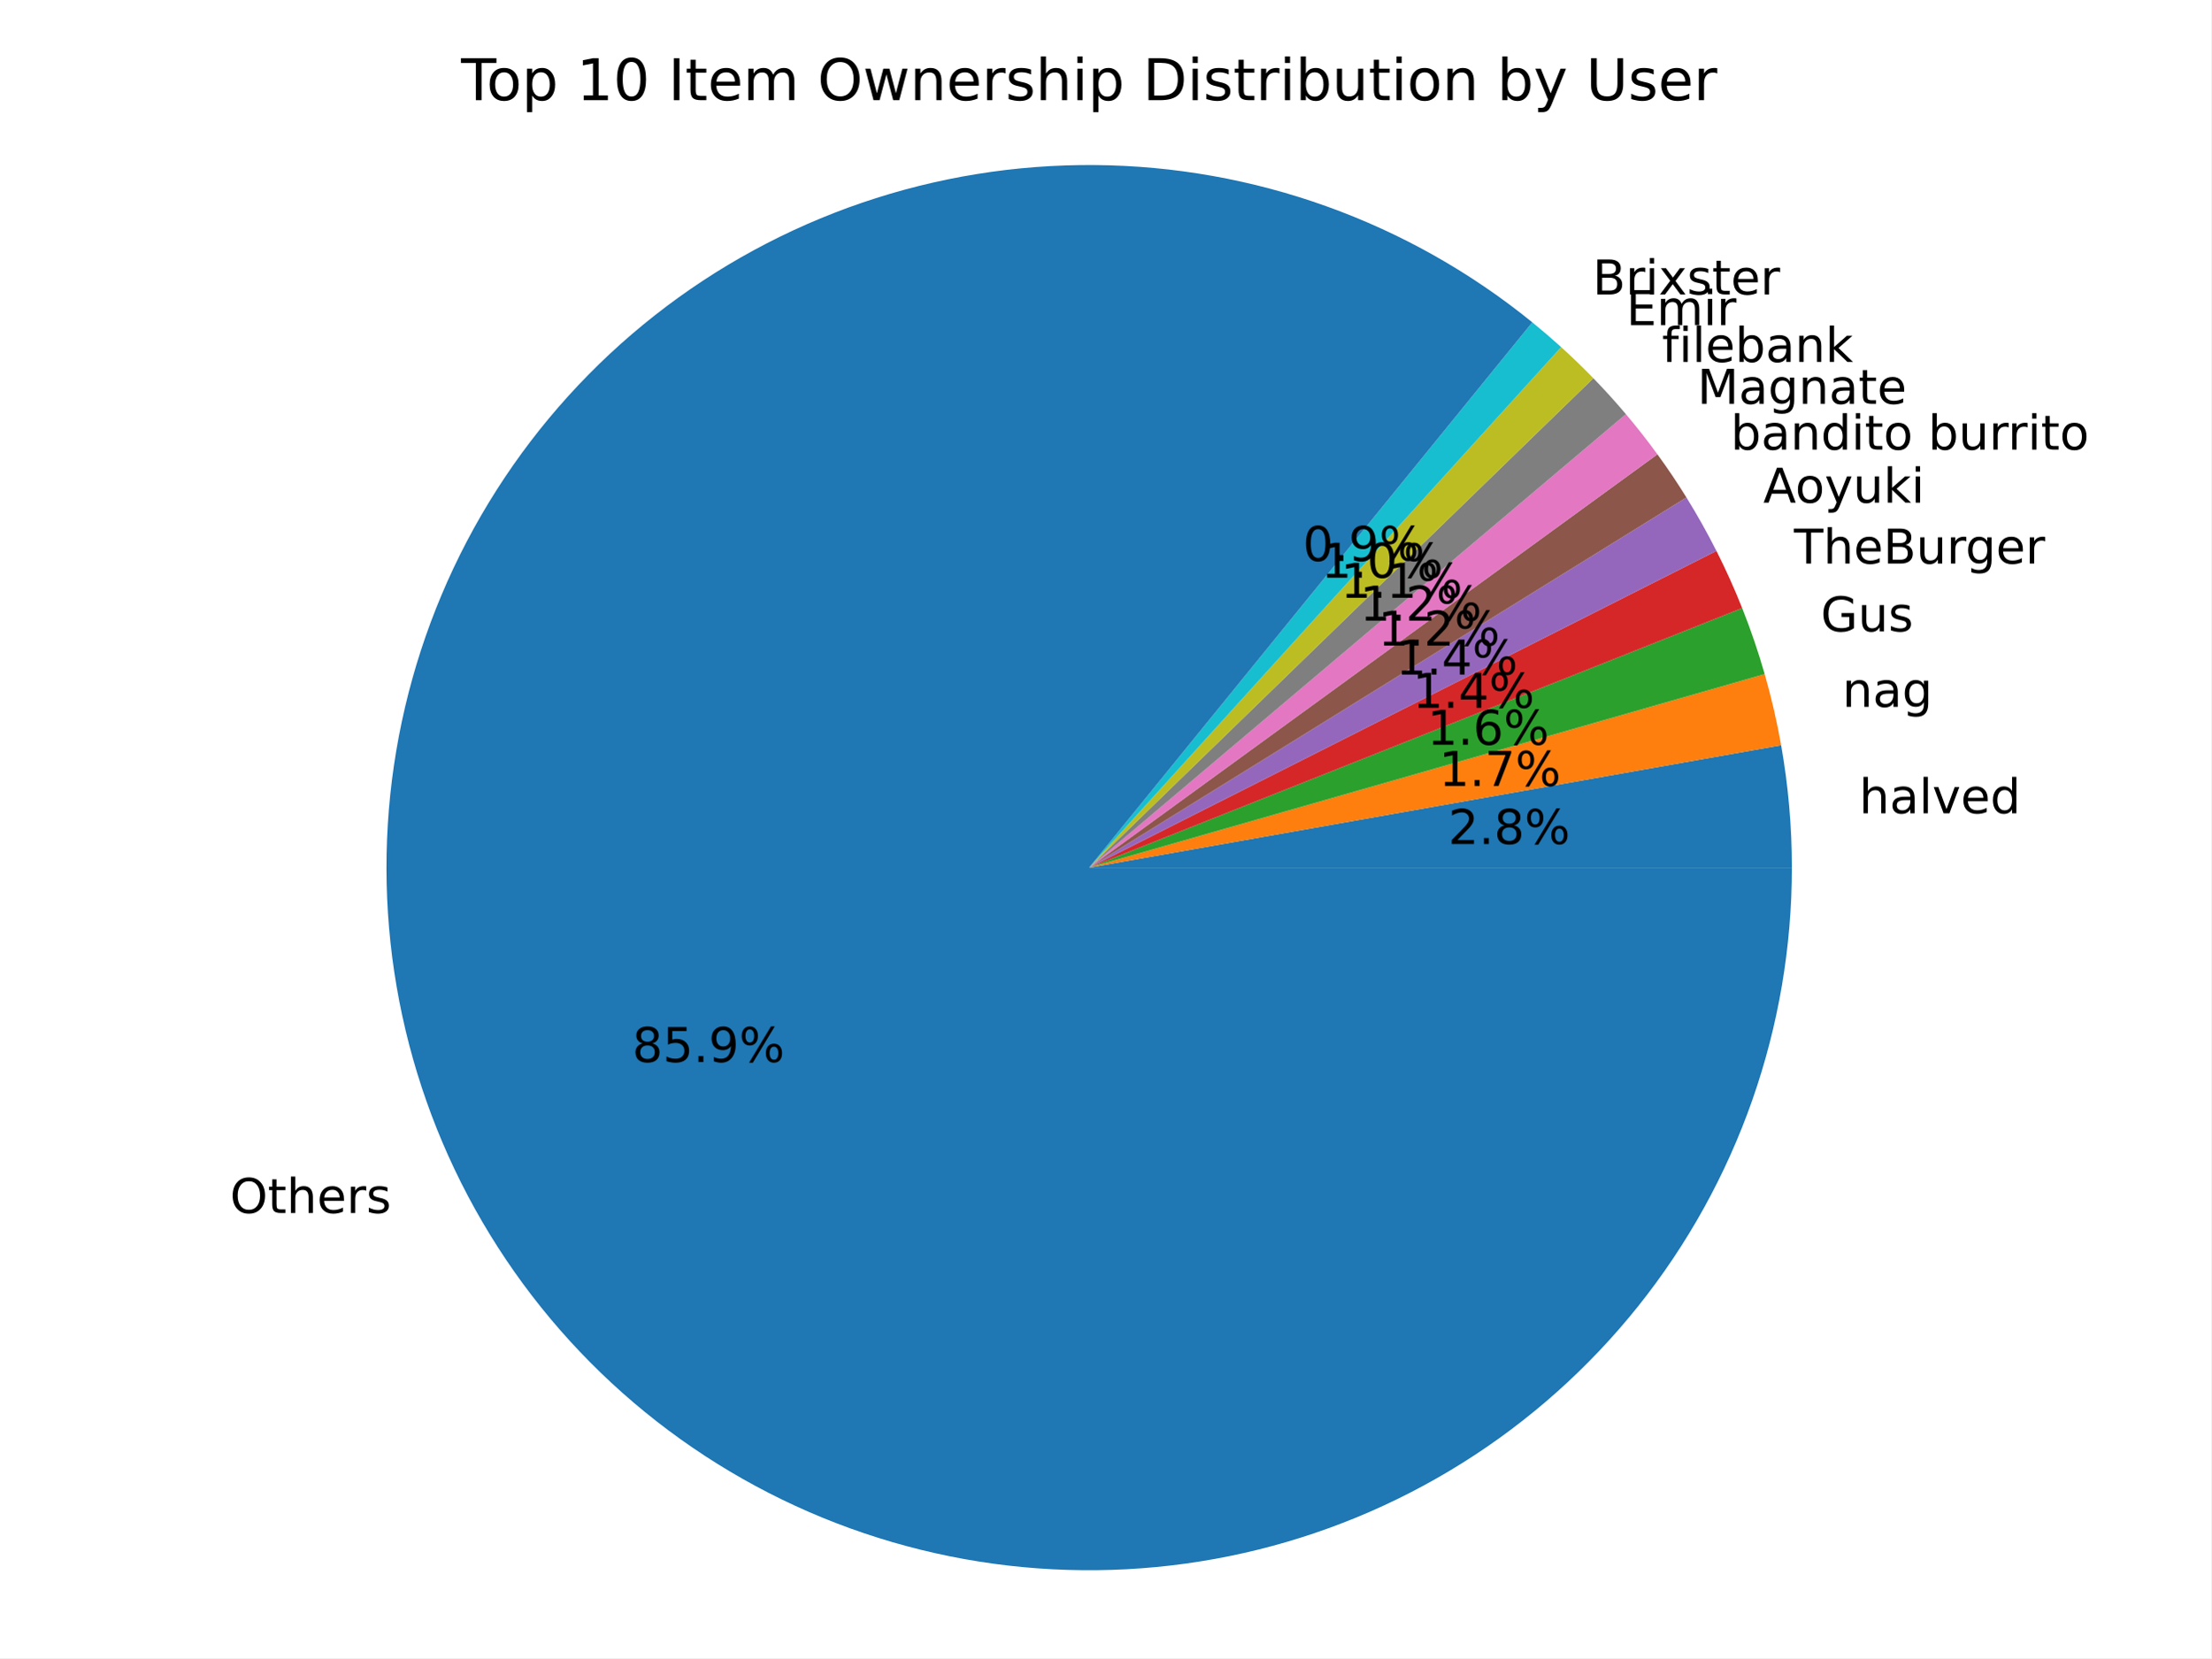
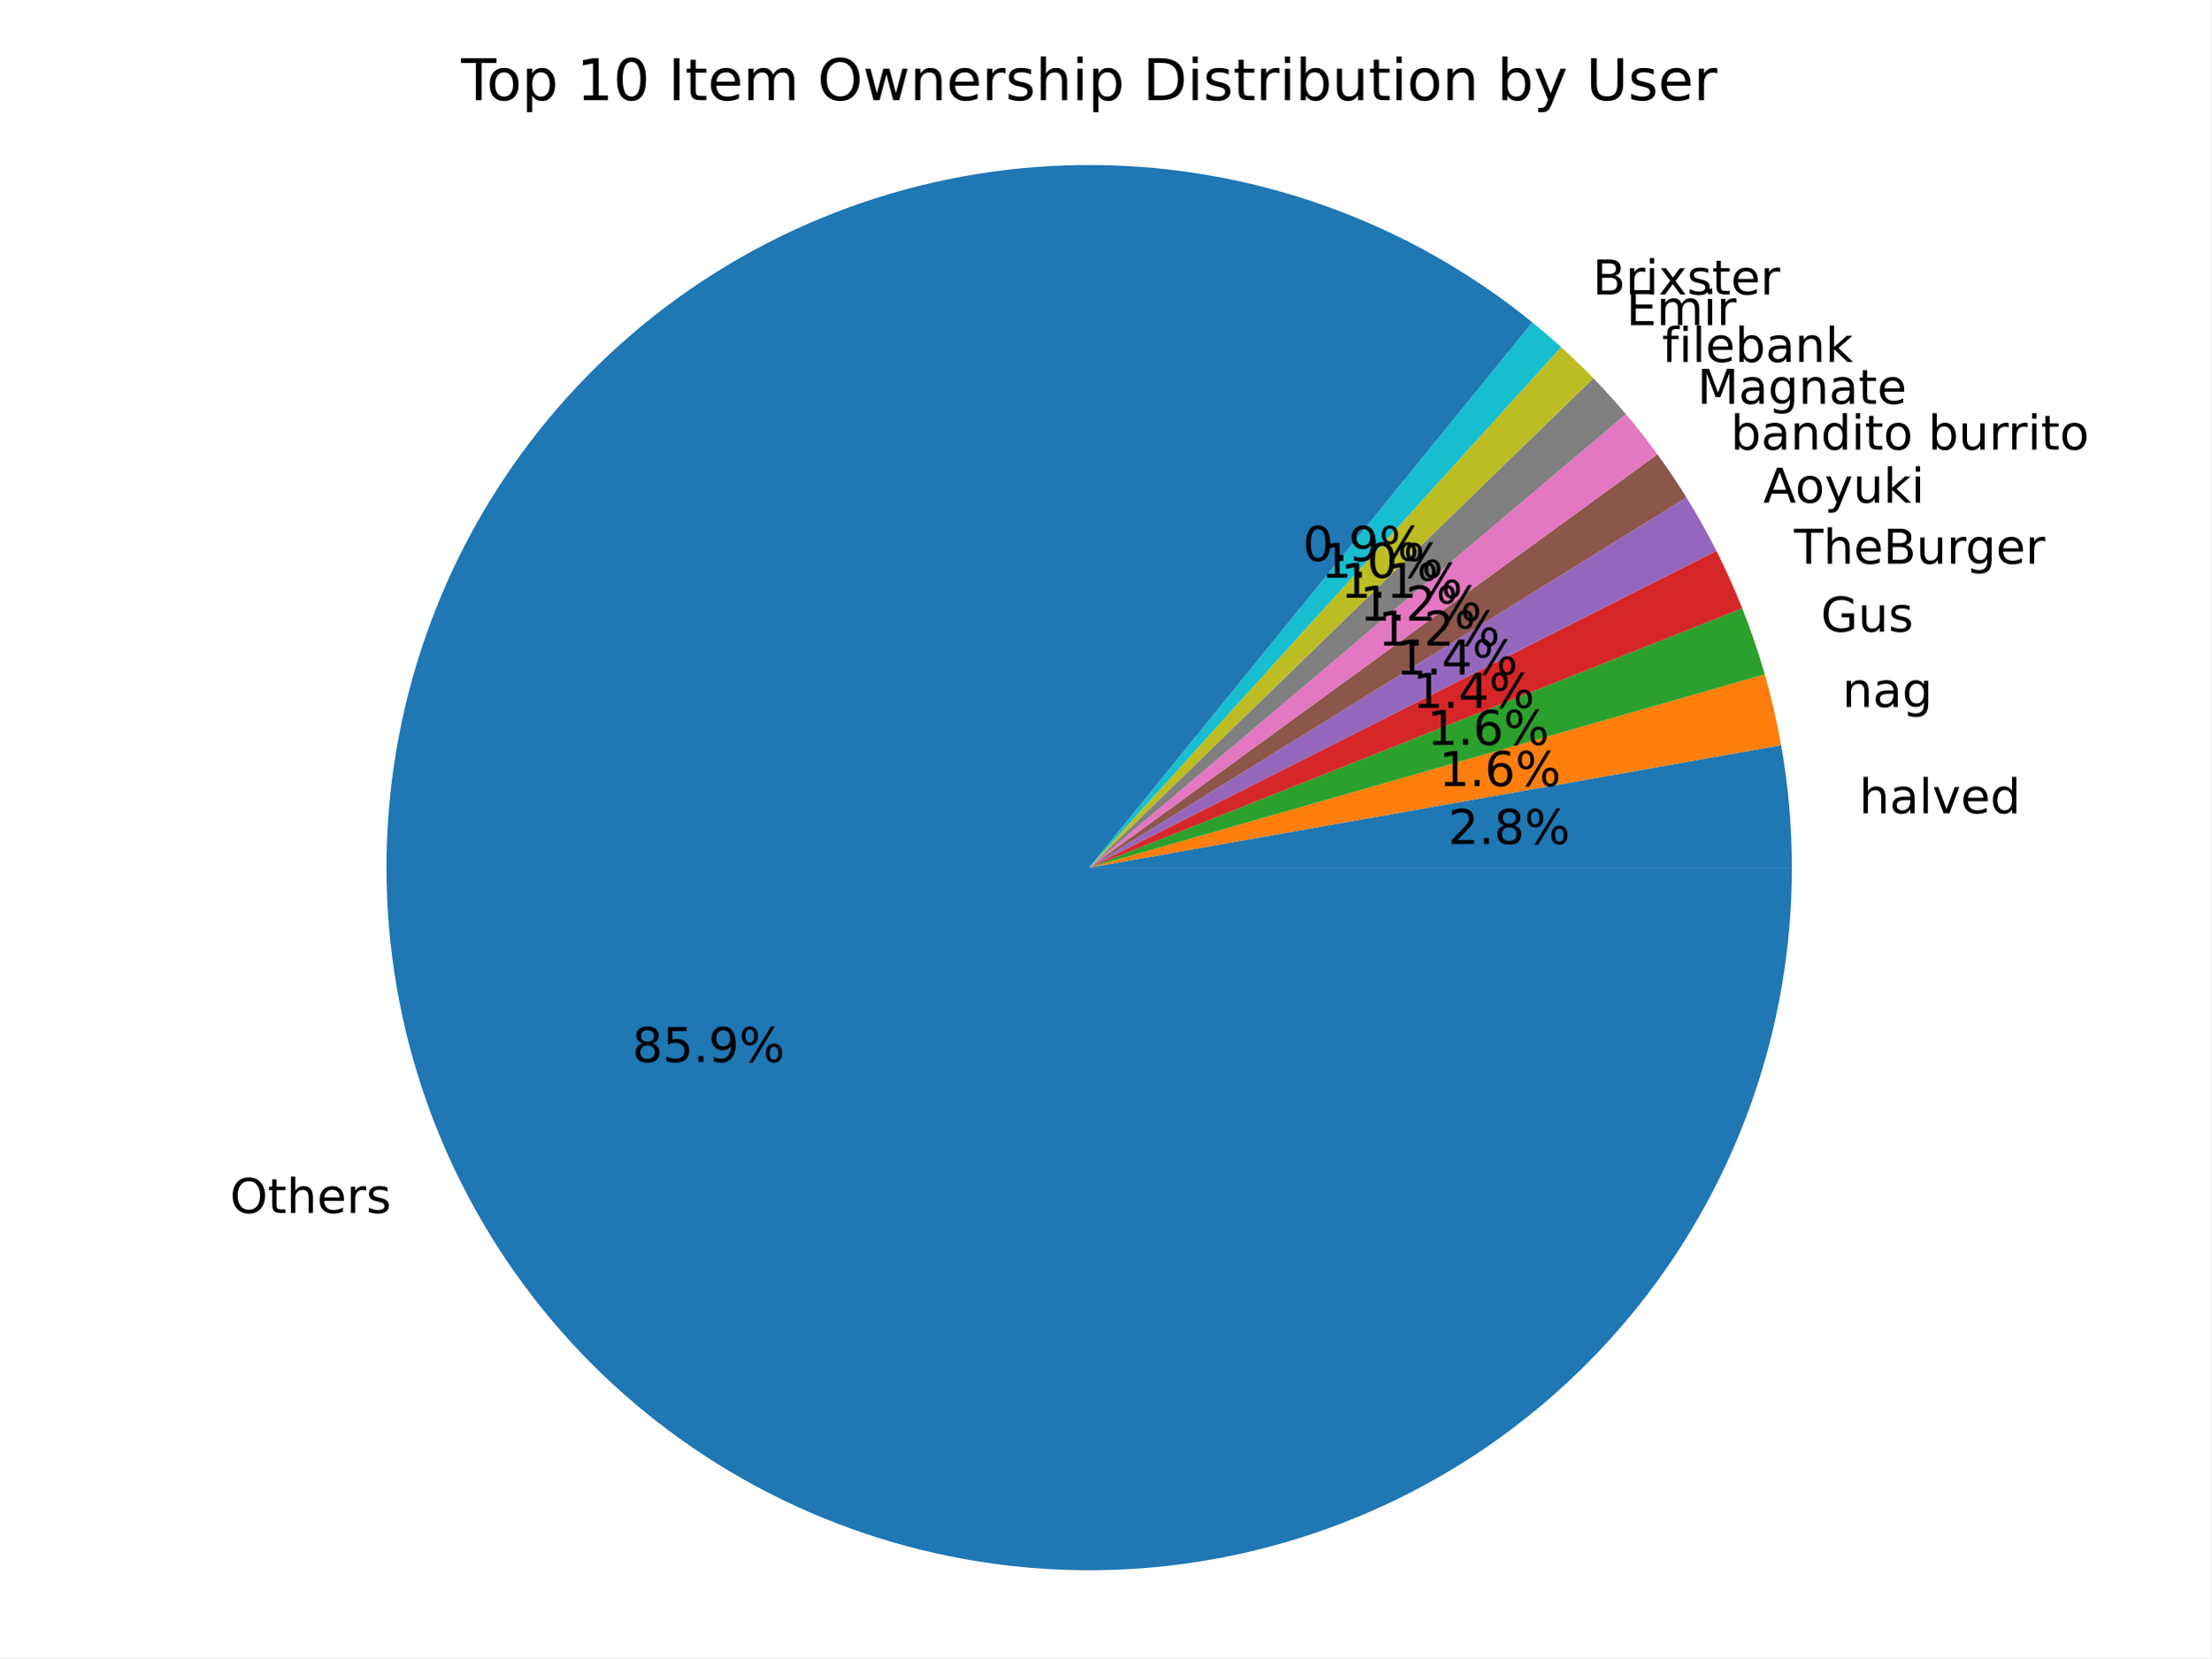
<svg xmlns="http://www.w3.org/2000/svg" xmlns:xlink="http://www.w3.org/1999/xlink" width="460.8pt" height="345.6pt" viewBox="0 0 460.8 345.6" version="1.1">
  <defs>
    <style type="text/css">*{stroke-linejoin: round; stroke-linecap: butt}</style>
  </defs>
  <g id="figure_1">
    <g id="patch_1">
      <path d="M 0 345.6  L 460.8 345.6  L 460.8 0  L 0 0  z " style="fill: #ffffff" />
    </g>
    <g id="axes_1">
      <g id="patch_2">
        <path d="M 373.435 180.84  C 373.435 176.565 373.248 172.292 372.874 168.033  C 372.5 163.774 371.94 159.534 371.195 155.324  L 226.986 180.84  z " style="fill: #1f77b4" />
      </g>
      <g id="patch_3">
-         <path d="M 371.195 155.324  C 370.753 152.826 370.246 150.339 369.675 147.867  C 369.103 145.396 368.468 142.939 367.769 140.5  L 226.986 180.84  z " style="fill: #ff7f0e" />
+         <path d="M 371.195 155.324  C 370.754 152.834 370.249 150.356 369.681 147.893  C 369.112 145.429 368.479 142.981 367.784 140.55  L 226.986 180.84  z " style="fill: #ff7f0e" />
      </g>
      <g id="patch_4">
-         <path d="M 367.769 140.5  C 367.102 138.17 366.376 135.856 365.593 133.562  C 364.811 131.268 363.972 128.993 363.076 126.741  L 226.986 180.84  z " style="fill: #2ca02c" />
+         <path d="M 367.784 140.55  C 367.117 138.22 366.392 135.906 365.61 133.611  C 364.829 131.317 363.99 129.042 363.095 126.789  L 226.986 180.84  z " style="fill: #2ca02c" />
      </g>
      <g id="patch_5">
-         <path d="M 363.076 126.741  C 362.27 124.714 361.42 122.706 360.524 120.717  C 359.629 118.729 358.69 116.761 357.706 114.814  L 226.986 180.84  z " style="fill: #d62728" />
+         <path d="M 363.095 126.789  C 362.287 124.754 361.434 122.738 360.535 120.741  C 359.637 118.744 358.693 116.768 357.706 114.814  L 226.986 180.84  z " style="fill: #d62728" />
      </g>
      <g id="patch_6">
        <path d="M 357.706 114.814  C 356.747 112.914 355.746 111.035 354.704 109.179  C 353.662 107.322 352.58 105.489 351.459 103.68  L 226.986 180.84  z " style="fill: #9467bd" />
      </g>
      <g id="patch_7">
        <path d="M 351.459 103.68  C 350.507 102.144 349.526 100.625 348.518 99.126  C 347.51 97.626 346.474 96.145 345.41 94.684  L 226.986 180.84  z " style="fill: #8c564b" />
      </g>
      <g id="patch_8">
        <path d="M 345.41 94.684  C 344.368 93.251 343.299 91.836 342.205 90.442  C 341.111 89.047 339.992 87.673 338.848 86.319  L 226.986 180.84  z " style="fill: #e377c2" />
      </g>
      <g id="patch_9">
        <path d="M 338.848 86.319  C 337.76 85.032 336.65 83.763 335.518 82.514  C 334.387 81.265 333.233 80.035 332.059 78.826  L 226.986 180.84  z " style="fill: #7f7f7f" />
      </g>
      <g id="patch_10">
        <path d="M 332.059 78.826  C 330.976 77.71 329.875 76.612 328.757 75.531  C 327.638 74.45 326.503 73.387 325.351 72.343  L 226.986 180.84  z " style="fill: #bcbd22" />
      </g>
      <g id="patch_11">
        <path d="M 325.351 72.343  C 324.372 71.456 323.382 70.582 322.38 69.722  C 321.378 68.862 320.364 68.015 319.34 67.182  L 226.986 180.84  z " style="fill: #17becf" />
      </g>
      <g id="patch_12">
        <path d="M 319.34 67.182  C 306.535 56.778 292.065 48.612 276.539 43.03  C 261.014 37.447 244.657 34.528 228.159 34.396  C 211.661 34.264 195.259 36.921 179.646 42.254  C 164.034 47.587 149.434 55.52 136.465 65.718  C 123.496 75.915 112.343 88.232 103.477 102.146  C 94.612 116.06 88.161 131.372 84.398 147.436  C 80.635 163.499 79.613 180.084 81.376 196.488  C 83.139 212.891 87.661 228.88 94.751 243.777  C 101.841 258.674 111.398 272.267 123.017 283.979  C 134.637 295.692 148.152 305.358 162.992 312.567  C 177.832 319.776 193.784 324.426 210.173 326.32  C 226.562 328.214 243.154 327.325 259.247 323.691  C 275.34 320.057 290.704 313.729 304.689 304.975  C 318.673 296.222 331.078 285.167 341.38 272.28  C 351.681 259.393 359.731 244.857 365.189 229.288  C 370.647 213.719 373.435 197.338 373.435 180.84  L 226.986 180.84  z " style="fill: #1f77b4" />
      </g>
      <g id="matplotlib.axis_1" />
      <g id="matplotlib.axis_2" />
      <g id="text_1">
        <g transform="translate(387.4625 169.5116) scale(0.1 -0.1)">
          <defs>
            <path id="DejaVuSans-68" d="M 3513 2113  L 3513 0  L 2938 0  L 2938 2094  Q 2938 2591 2744 2837  Q 2550 3084 2163 3084  Q 1697 3084 1428 2787  Q 1159 2491 1159 1978  L 1159 0  L 581 0  L 581 4863  L 1159 4863  L 1159 2956  Q 1366 3272 1645 3428  Q 1925 3584 2291 3584  Q 2894 3584 3203 3211  Q 3513 2838 3513 2113  z " transform="scale(0.015625)" />
            <path id="DejaVuSans-61" d="M 2194 1759  Q 1497 1759 1228 1600  Q 959 1441 959 1056  Q 959 750 1161 570  Q 1363 391 1709 391  Q 2188 391 2477 730  Q 2766 1069 2766 1631  L 2766 1759  L 2194 1759  z M 3341 1997  L 3341 0  L 2766 0  L 2766 531  Q 2569 213 2275 61  Q 1981 -91 1556 -91  Q 1019 -91 701 211  Q 384 513 384 1019  Q 384 1609 779 1909  Q 1175 2209 1959 2209  L 2766 2209  L 2766 2266  Q 2766 2663 2505 2880  Q 2244 3097 1772 3097  Q 1472 3097 1187 3025  Q 903 2953 641 2809  L 641 3341  Q 956 3463 1253 3523  Q 1550 3584 1831 3584  Q 2591 3584 2966 3190  Q 3341 2797 3341 1997  z " transform="scale(0.015625)" />
            <path id="DejaVuSans-6c" d="M 603 4863  L 1178 4863  L 1178 0  L 603 0  L 603 4863  z " transform="scale(0.015625)" />
            <path id="DejaVuSans-76" d="M 191 3500  L 800 3500  L 1894 563  L 2988 3500  L 3597 3500  L 2284 0  L 1503 0  L 191 3500  z " transform="scale(0.015625)" />
            <path id="DejaVuSans-65" d="M 3597 1894  L 3597 1613  L 953 1613  Q 991 1019 1311 708  Q 1631 397 2203 397  Q 2534 397 2845 478  Q 3156 559 3463 722  L 3463 178  Q 3153 47 2828 -22  Q 2503 -91 2169 -91  Q 1331 -91 842 396  Q 353 884 353 1716  Q 353 2575 817 3079  Q 1281 3584 2069 3584  Q 2775 3584 3186 3129  Q 3597 2675 3597 1894  z M 3022 2063  Q 3016 2534 2758 2815  Q 2500 3097 2075 3097  Q 1594 3097 1305 2825  Q 1016 2553 972 2059  L 3022 2063  z " transform="scale(0.015625)" />
            <path id="DejaVuSans-64" d="M 2906 2969  L 2906 4863  L 3481 4863  L 3481 0  L 2906 0  L 2906 525  Q 2725 213 2448 61  Q 2172 -91 1784 -91  Q 1150 -91 751 415  Q 353 922 353 1747  Q 353 2572 751 3078  Q 1150 3584 1784 3584  Q 2172 3584 2448 3432  Q 2725 3281 2906 2969  z M 947 1747  Q 947 1113 1208 752  Q 1469 391 1925 391  Q 2381 391 2643 752  Q 2906 1113 2906 1747  Q 2906 2381 2643 2742  Q 2381 3103 1925 3103  Q 1469 3103 1208 2742  Q 947 2381 947 1747  z " transform="scale(0.015625)" />
          </defs>
          <use xlink:href="#DejaVuSans-68" />
          <use xlink:href="#DejaVuSans-61" transform="translate(63.37891 0)" />
          <use xlink:href="#DejaVuSans-6c" transform="translate(124.6582 0)" />
          <use xlink:href="#DejaVuSans-76" transform="translate(152.4414 0)" />
          <use xlink:href="#DejaVuSans-65" transform="translate(211.6211 0)" />
          <use xlink:href="#DejaVuSans-64" transform="translate(273.1445 0)" />
        </g>
      </g>
      <g id="text_2">
        <g transform="translate(301.8163 175.9151) scale(0.1 -0.1)">
          <defs>
            <path id="DejaVuSans-32" d="M 1228 531  L 3431 531  L 3431 0  L 469 0  L 469 531  Q 828 903 1448 1529  Q 2069 2156 2228 2338  Q 2531 2678 2651 2914  Q 2772 3150 2772 3378  Q 2772 3750 2511 3984  Q 2250 4219 1831 4219  Q 1534 4219 1204 4116  Q 875 4013 500 3803  L 500 4441  Q 881 4594 1212 4672  Q 1544 4750 1819 4750  Q 2544 4750 2975 4387  Q 3406 4025 3406 3419  Q 3406 3131 3298 2873  Q 3191 2616 2906 2266  Q 2828 2175 2409 1742  Q 1991 1309 1228 531  z " transform="scale(0.015625)" />
            <path id="DejaVuSans-2e" d="M 684 794  L 1344 794  L 1344 0  L 684 0  L 684 794  z " transform="scale(0.015625)" />
            <path id="DejaVuSans-38" d="M 2034 2216  Q 1584 2216 1326 1975  Q 1069 1734 1069 1313  Q 1069 891 1326 650  Q 1584 409 2034 409  Q 2484 409 2743 651  Q 3003 894 3003 1313  Q 3003 1734 2745 1975  Q 2488 2216 2034 2216  z M 1403 2484  Q 997 2584 770 2862  Q 544 3141 544 3541  Q 544 4100 942 4425  Q 1341 4750 2034 4750  Q 2731 4750 3128 4425  Q 3525 4100 3525 3541  Q 3525 3141 3298 2862  Q 3072 2584 2669 2484  Q 3125 2378 3379 2068  Q 3634 1759 3634 1313  Q 3634 634 3220 271  Q 2806 -91 2034 -91  Q 1263 -91 848 271  Q 434 634 434 1313  Q 434 1759 690 2068  Q 947 2378 1403 2484  z M 1172 3481  Q 1172 3119 1398 2916  Q 1625 2713 2034 2713  Q 2441 2713 2670 2916  Q 2900 3119 2900 3481  Q 2900 3844 2670 4047  Q 2441 4250 2034 4250  Q 1625 4250 1398 4047  Q 1172 3844 1172 3481  z " transform="scale(0.015625)" />
            <path id="DejaVuSans-25" d="M 4653 2053  Q 4381 2053 4226 1822  Q 4072 1591 4072 1178  Q 4072 772 4226 539  Q 4381 306 4653 306  Q 4919 306 5073 539  Q 5228 772 5228 1178  Q 5228 1588 5073 1820  Q 4919 2053 4653 2053  z M 4653 2450  Q 5147 2450 5437 2106  Q 5728 1763 5728 1178  Q 5728 594 5436 251  Q 5144 -91 4653 -91  Q 4153 -91 3862 251  Q 3572 594 3572 1178  Q 3572 1766 3864 2108  Q 4156 2450 4653 2450  z M 1428 4353  Q 1159 4353 1004 4120  Q 850 3888 850 3481  Q 850 3069 1003 2837  Q 1156 2606 1428 2606  Q 1700 2606 1854 2837  Q 2009 3069 2009 3481  Q 2009 3884 1853 4118  Q 1697 4353 1428 4353  z M 4250 4750  L 4750 4750  L 1831 -91  L 1331 -91  L 4250 4750  z M 1428 4750  Q 1922 4750 2215 4408  Q 2509 4066 2509 3481  Q 2509 2891 2217 2550  Q 1925 2209 1428 2209  Q 931 2209 642 2551  Q 353 2894 353 3481  Q 353 4063 643 4406  Q 934 4750 1428 4750  z " transform="scale(0.015625)" />
          </defs>
          <use xlink:href="#DejaVuSans-32" />
          <use xlink:href="#DejaVuSans-2e" transform="translate(63.62305 0)" />
          <use xlink:href="#DejaVuSans-38" transform="translate(95.41016 0)" />
          <use xlink:href="#DejaVuSans-25" transform="translate(159.0332 0)" />
        </g>
      </g>
      <g id="text_3">
-         <g transform="translate(383.9435 147.3296) scale(0.1 -0.1)">
+         <g transform="translate(383.95 147.3575) scale(0.1 -0.1)">
          <defs>
            <path id="DejaVuSans-6e" d="M 3513 2113  L 3513 0  L 2938 0  L 2938 2094  Q 2938 2591 2744 2837  Q 2550 3084 2163 3084  Q 1697 3084 1428 2787  Q 1159 2491 1159 1978  L 1159 0  L 581 0  L 581 3500  L 1159 3500  L 1159 2956  Q 1366 3272 1645 3428  Q 1925 3584 2291 3584  Q 2894 3584 3203 3211  Q 3513 2838 3513 2113  z " transform="scale(0.015625)" />
            <path id="DejaVuSans-67" d="M 2906 1791  Q 2906 2416 2648 2759  Q 2391 3103 1925 3103  Q 1463 3103 1205 2759  Q 947 2416 947 1791  Q 947 1169 1205 825  Q 1463 481 1925 481  Q 2391 481 2648 825  Q 2906 1169 2906 1791  z M 3481 434  Q 3481 -459 3084 -895  Q 2688 -1331 1869 -1331  Q 1566 -1331 1297 -1286  Q 1028 -1241 775 -1147  L 775 -588  Q 1028 -725 1275 -790  Q 1522 -856 1778 -856  Q 2344 -856 2625 -561  Q 2906 -266 2906 331  L 2906 616  Q 2728 306 2450 153  Q 2172 0 1784 0  Q 1141 0 747 490  Q 353 981 353 1791  Q 353 2603 747 3093  Q 1141 3584 1784 3584  Q 2172 3584 2450 3431  Q 2728 3278 2906 2969  L 2906 3500  L 3481 3500  L 3481 434  z " transform="scale(0.015625)" />
          </defs>
          <use xlink:href="#DejaVuSans-6e" />
          <use xlink:href="#DejaVuSans-61" transform="translate(63.37891 0)" />
          <use xlink:href="#DejaVuSans-67" transform="translate(124.6582 0)" />
        </g>
      </g>
      <g id="text_4">
-         <g transform="translate(299.8969 163.8158) scale(0.1 -0.1)">
+         <g transform="translate(299.9004 163.8311) scale(0.1 -0.1)">
          <defs>
            <path id="DejaVuSans-31" d="M 794 531  L 1825 531  L 1825 4091  L 703 3866  L 703 4441  L 1819 4666  L 2450 4666  L 2450 531  L 3481 531  L 3481 0  L 794 0  L 794 531  z " transform="scale(0.015625)" />
-             <path id="DejaVuSans-37" d="M 525 4666  L 3525 4666  L 3525 4397  L 1831 0  L 1172 0  L 2766 4134  L 525 4134  L 525 4666  z " transform="scale(0.015625)" />
-           </defs>
-           <use xlink:href="#DejaVuSans-31" />
-           <use xlink:href="#DejaVuSans-2e" transform="translate(63.62305 0)" />
-           <use xlink:href="#DejaVuSans-37" transform="translate(95.41016 0)" />
+             <path id="DejaVuSans-36" d="M 2113 2584  Q 1688 2584 1439 2293  Q 1191 2003 1191 1497  Q 1191 994 1439 701  Q 1688 409 2113 409  Q 2538 409 2786 701  Q 3034 994 3034 1497  Q 3034 2003 2786 2293  Q 2538 2584 2113 2584  z M 3366 4563  L 3366 3988  Q 3128 4100 2886 4159  Q 2644 4219 2406 4219  Q 1781 4219 1451 3797  Q 1122 3375 1075 2522  Q 1259 2794 1537 2939  Q 1816 3084 2150 3084  Q 2853 3084 3261 2657  Q 3669 2231 3669 1497  Q 3669 778 3244 343  Q 2819 -91 2113 -91  Q 1303 -91 875 529  Q 447 1150 447 2328  Q 447 3434 972 4092  Q 1497 4750 2381 4750  Q 2619 4750 2861 4703  Q 3103 4656 3366 4563  z " transform="scale(0.015625)" />
+           </defs>
+           <use xlink:href="#DejaVuSans-31" />
+           <use xlink:href="#DejaVuSans-2e" transform="translate(63.62305 0)" />
+           <use xlink:href="#DejaVuSans-36" transform="translate(95.41016 0)" />
          <use xlink:href="#DejaVuSans-25" transform="translate(159.0332 0)" />
        </g>
      </g>
      <g id="text_5">
-         <g transform="translate(379.4542 131.5936) scale(0.1 -0.1)">
+         <g transform="translate(379.4727 131.6479) scale(0.1 -0.1)">
          <defs>
            <path id="DejaVuSans-47" d="M 3809 666  L 3809 1919  L 2778 1919  L 2778 2438  L 4434 2438  L 4434 434  Q 4069 175 3628 42  Q 3188 -91 2688 -91  Q 1594 -91 976 548  Q 359 1188 359 2328  Q 359 3472 976 4111  Q 1594 4750 2688 4750  Q 3144 4750 3555 4637  Q 3966 4525 4313 4306  L 4313 3634  Q 3963 3931 3569 4081  Q 3175 4231 2741 4231  Q 1884 4231 1454 3753  Q 1025 3275 1025 2328  Q 1025 1384 1454 906  Q 1884 428 2741 428  Q 3075 428 3337 486  Q 3600 544 3809 666  z " transform="scale(0.015625)" />
            <path id="DejaVuSans-75" d="M 544 1381  L 544 3500  L 1119 3500  L 1119 1403  Q 1119 906 1312 657  Q 1506 409 1894 409  Q 2359 409 2629 706  Q 2900 1003 2900 1516  L 2900 3500  L 3475 3500  L 3475 0  L 2900 0  L 2900 538  Q 2691 219 2414 64  Q 2138 -91 1772 -91  Q 1169 -91 856 284  Q 544 659 544 1381  z M 1991 3584  L 1991 3584  z " transform="scale(0.015625)" />
            <path id="DejaVuSans-73" d="M 2834 3397  L 2834 2853  Q 2591 2978 2328 3040  Q 2066 3103 1784 3103  Q 1356 3103 1142 2972  Q 928 2841 928 2578  Q 928 2378 1081 2264  Q 1234 2150 1697 2047  L 1894 2003  Q 2506 1872 2764 1633  Q 3022 1394 3022 966  Q 3022 478 2636 193  Q 2250 -91 1575 -91  Q 1294 -91 989 -36  Q 684 19 347 128  L 347 722  Q 666 556 975 473  Q 1284 391 1588 391  Q 1994 391 2212 530  Q 2431 669 2431 922  Q 2431 1156 2273 1281  Q 2116 1406 1581 1522  L 1381 1569  Q 847 1681 609 1914  Q 372 2147 372 2553  Q 372 3047 722 3315  Q 1072 3584 1716 3584  Q 2034 3584 2315 3537  Q 2597 3491 2834 3397  z " transform="scale(0.015625)" />
          </defs>
          <use xlink:href="#DejaVuSans-47" />
          <use xlink:href="#DejaVuSans-75" transform="translate(77.49023 0)" />
          <use xlink:href="#DejaVuSans-73" transform="translate(140.8691 0)" />
        </g>
      </g>
      <g id="text_6">
-         <g transform="translate(297.4482 155.2326) scale(0.1 -0.1)">
-           <defs>
-             <path id="DejaVuSans-36" d="M 2113 2584  Q 1688 2584 1439 2293  Q 1191 2003 1191 1497  Q 1191 994 1439 701  Q 1688 409 2113 409  Q 2538 409 2786 701  Q 3034 994 3034 1497  Q 3034 2003 2786 2293  Q 2538 2584 2113 2584  z M 3366 4563  L 3366 3988  Q 3128 4100 2886 4159  Q 2644 4219 2406 4219  Q 1781 4219 1451 3797  Q 1122 3375 1075 2522  Q 1259 2794 1537 2939  Q 1816 3084 2150 3084  Q 2853 3084 3261 2657  Q 3669 2231 3669 1497  Q 3669 778 3244 343  Q 2819 -91 2113 -91  Q 1303 -91 875 529  Q 447 1150 447 2328  Q 447 3434 972 4092  Q 1497 4750 2381 4750  Q 2619 4750 2861 4703  Q 3103 4656 3366 4563  z " transform="scale(0.015625)" />
-           </defs>
+         <g transform="translate(297.4583 155.2622) scale(0.1 -0.1)">
          <use xlink:href="#DejaVuSans-31" />
          <use xlink:href="#DejaVuSans-2e" transform="translate(63.62305 0)" />
          <use xlink:href="#DejaVuSans-36" transform="translate(95.41016 0)" />
          <use xlink:href="#DejaVuSans-25" transform="translate(159.0332 0)" />
        </g>
      </g>
      <g id="text_7">
-         <g transform="translate(373.8782 117.4644) scale(0.1 -0.1)">
+         <g transform="translate(373.89 117.4906) scale(0.1 -0.1)">
          <defs>
            <path id="DejaVuSans-54" d="M -19 4666  L 3928 4666  L 3928 4134  L 2272 4134  L 2272 0  L 1638 0  L 1638 4134  L -19 4134  L -19 4666  z " transform="scale(0.015625)" />
            <path id="DejaVuSans-42" d="M 1259 2228  L 1259 519  L 2272 519  Q 2781 519 3026 730  Q 3272 941 3272 1375  Q 3272 1813 3026 2020  Q 2781 2228 2272 2228  L 1259 2228  z M 1259 4147  L 1259 2741  L 2194 2741  Q 2656 2741 2882 2914  Q 3109 3088 3109 3444  Q 3109 3797 2882 3972  Q 2656 4147 2194 4147  L 1259 4147  z M 628 4666  L 2241 4666  Q 2963 4666 3353 4366  Q 3744 4066 3744 3513  Q 3744 3084 3544 2831  Q 3344 2578 2956 2516  Q 3422 2416 3680 2098  Q 3938 1781 3938 1306  Q 3938 681 3513 340  Q 3088 0 2303 0  L 628 0  L 628 4666  z " transform="scale(0.015625)" />
            <path id="DejaVuSans-72" d="M 2631 2963  Q 2534 3019 2420 3045  Q 2306 3072 2169 3072  Q 1681 3072 1420 2755  Q 1159 2438 1159 1844  L 1159 0  L 581 0  L 581 3500  L 1159 3500  L 1159 2956  Q 1341 3275 1631 3429  Q 1922 3584 2338 3584  Q 2397 3584 2469 3576  Q 2541 3569 2628 3553  L 2631 2963  z " transform="scale(0.015625)" />
          </defs>
          <use xlink:href="#DejaVuSans-54" />
          <use xlink:href="#DejaVuSans-68" transform="translate(61.08398 0)" />
          <use xlink:href="#DejaVuSans-65" transform="translate(124.4629 0)" />
          <use xlink:href="#DejaVuSans-42" transform="translate(185.9863 0)" />
          <use xlink:href="#DejaVuSans-75" transform="translate(254.5898 0)" />
          <use xlink:href="#DejaVuSans-72" transform="translate(317.9688 0)" />
          <use xlink:href="#DejaVuSans-67" transform="translate(357.332 0)" />
          <use xlink:href="#DejaVuSans-65" transform="translate(420.8086 0)" />
          <use xlink:href="#DejaVuSans-72" transform="translate(482.332 0)" />
        </g>
      </g>
      <g id="text_8">
-         <g transform="translate(294.4067 147.5258) scale(0.1 -0.1)">
+         <g transform="translate(294.4132 147.54) scale(0.1 -0.1)">
          <defs>
            <path id="DejaVuSans-34" d="M 2419 4116  L 825 1625  L 2419 1625  L 2419 4116  z M 2253 4666  L 3047 4666  L 3047 1625  L 3713 1625  L 3713 1100  L 3047 1100  L 3047 0  L 2419 0  L 2419 1100  L 313 1100  L 313 1709  L 2253 4666  z " transform="scale(0.015625)" />
          </defs>
          <use xlink:href="#DejaVuSans-31" />
          <use xlink:href="#DejaVuSans-2e" transform="translate(63.62305 0)" />
          <use xlink:href="#DejaVuSans-34" transform="translate(95.41016 0)" />
          <use xlink:href="#DejaVuSans-25" transform="translate(159.0332 0)" />
        </g>
      </g>
      <g id="text_9">
        <g transform="translate(367.4758 104.7719) scale(0.1 -0.1)">
          <defs>
            <path id="DejaVuSans-41" d="M 2188 4044  L 1331 1722  L 3047 1722  L 2188 4044  z M 1831 4666  L 2547 4666  L 4325 0  L 3669 0  L 3244 1197  L 1141 1197  L 716 0  L 50 0  L 1831 4666  z " transform="scale(0.015625)" />
            <path id="DejaVuSans-6f" d="M 1959 3097  Q 1497 3097 1228 2736  Q 959 2375 959 1747  Q 959 1119 1226 758  Q 1494 397 1959 397  Q 2419 397 2687 759  Q 2956 1122 2956 1747  Q 2956 2369 2687 2733  Q 2419 3097 1959 3097  z M 1959 3584  Q 2709 3584 3137 3096  Q 3566 2609 3566 1747  Q 3566 888 3137 398  Q 2709 -91 1959 -91  Q 1206 -91 779 398  Q 353 888 353 1747  Q 353 2609 779 3096  Q 1206 3584 1959 3584  z " transform="scale(0.015625)" />
            <path id="DejaVuSans-79" d="M 2059 -325  Q 1816 -950 1584 -1140  Q 1353 -1331 966 -1331  L 506 -1331  L 506 -850  L 844 -850  Q 1081 -850 1212 -737  Q 1344 -625 1503 -206  L 1606 56  L 191 3500  L 800 3500  L 1894 763  L 2988 3500  L 3597 3500  L 2059 -325  z " transform="scale(0.015625)" />
            <path id="DejaVuSans-6b" d="M 581 4863  L 1159 4863  L 1159 1991  L 2875 3500  L 3609 3500  L 1753 1863  L 3688 0  L 2938 0  L 1159 1709  L 1159 0  L 581 0  L 581 4863  z " transform="scale(0.015625)" />
            <path id="DejaVuSans-69" d="M 603 3500  L 1178 3500  L 1178 0  L 603 0  L 603 3500  z M 603 4863  L 1178 4863  L 1178 4134  L 603 4134  L 603 4863  z " transform="scale(0.015625)" />
          </defs>
          <use xlink:href="#DejaVuSans-41" />
          <use xlink:href="#DejaVuSans-6f" transform="translate(66.6582 0)" />
          <use xlink:href="#DejaVuSans-79" transform="translate(127.8398 0)" />
          <use xlink:href="#DejaVuSans-75" transform="translate(187.0195 0)" />
          <use xlink:href="#DejaVuSans-6b" transform="translate(250.3984 0)" />
          <use xlink:href="#DejaVuSans-69" transform="translate(308.3086 0)" />
        </g>
      </g>
      <g id="text_10">
        <g transform="translate(290.9145 140.6026) scale(0.1 -0.1)">
          <use xlink:href="#DejaVuSans-31" />
          <use xlink:href="#DejaVuSans-2e" transform="translate(63.62305 0)" />
          <use xlink:href="#DejaVuSans-34" transform="translate(95.41016 0)" />
          <use xlink:href="#DejaVuSans-25" transform="translate(159.0332 0)" />
        </g>
      </g>
      <g id="text_11">
-         <g transform="translate(360.6711 93.71361) scale(0.1 -0.1)">
+         <g transform="translate(360.6711 93.7136) scale(0.1 -0.1)">
          <defs>
            <path id="DejaVuSans-62" d="M 3116 1747  Q 3116 2381 2855 2742  Q 2594 3103 2138 3103  Q 1681 3103 1420 2742  Q 1159 2381 1159 1747  Q 1159 1113 1420 752  Q 1681 391 2138 391  Q 2594 391 2855 752  Q 3116 1113 3116 1747  z M 1159 2969  Q 1341 3281 1617 3432  Q 1894 3584 2278 3584  Q 2916 3584 3314 3078  Q 3713 2572 3713 1747  Q 3713 922 3314 415  Q 2916 -91 2278 -91  Q 1894 -91 1617 61  Q 1341 213 1159 525  L 1159 0  L 581 0  L 581 4863  L 1159 4863  L 1159 2969  z " transform="scale(0.015625)" />
            <path id="DejaVuSans-74" d="M 1172 4494  L 1172 3500  L 2356 3500  L 2356 3053  L 1172 3053  L 1172 1153  Q 1172 725 1289 603  Q 1406 481 1766 481  L 2356 481  L 2356 0  L 1766 0  Q 1100 0 847 248  Q 594 497 594 1153  L 594 3053  L 172 3053  L 172 3500  L 594 3500  L 594 4494  L 1172 4494  z " transform="scale(0.015625)" />
            <path id="DejaVuSans-20" transform="scale(0.015625)" />
          </defs>
          <use xlink:href="#DejaVuSans-62" />
          <use xlink:href="#DejaVuSans-61" transform="translate(63.47656 0)" />
          <use xlink:href="#DejaVuSans-6e" transform="translate(124.7559 0)" />
          <use xlink:href="#DejaVuSans-64" transform="translate(188.1348 0)" />
          <use xlink:href="#DejaVuSans-69" transform="translate(251.6113 0)" />
          <use xlink:href="#DejaVuSans-74" transform="translate(279.3945 0)" />
          <use xlink:href="#DejaVuSans-6f" transform="translate(318.6035 0)" />
          <use xlink:href="#DejaVuSans-20" transform="translate(379.7852 0)" />
          <use xlink:href="#DejaVuSans-62" transform="translate(411.5723 0)" />
          <use xlink:href="#DejaVuSans-75" transform="translate(475.0488 0)" />
          <use xlink:href="#DejaVuSans-72" transform="translate(538.4277 0)" />
          <use xlink:href="#DejaVuSans-72" transform="translate(577.791 0)" />
          <use xlink:href="#DejaVuSans-69" transform="translate(618.9043 0)" />
          <use xlink:href="#DejaVuSans-74" transform="translate(646.6875 0)" />
          <use xlink:href="#DejaVuSans-6f" transform="translate(685.8965 0)" />
        </g>
      </g>
      <g id="text_12">
        <g transform="translate(287.2028 134.5708) scale(0.1 -0.1)">
          <use xlink:href="#DejaVuSans-31" />
          <use xlink:href="#DejaVuSans-2e" transform="translate(63.62305 0)" />
          <use xlink:href="#DejaVuSans-32" transform="translate(95.41016 0)" />
          <use xlink:href="#DejaVuSans-25" transform="translate(159.0332 0)" />
        </g>
      </g>
      <g id="text_13">
-         <g transform="translate(353.7269 84.16145) scale(0.1 -0.1)">
+         <g transform="translate(353.7269 84.16143) scale(0.1 -0.1)">
          <defs>
            <path id="DejaVuSans-4d" d="M 628 4666  L 1569 4666  L 2759 1491  L 3956 4666  L 4897 4666  L 4897 0  L 4281 0  L 4281 4097  L 3078 897  L 2444 897  L 1241 4097  L 1241 0  L 628 0  L 628 4666  z " transform="scale(0.015625)" />
          </defs>
          <use xlink:href="#DejaVuSans-4d" />
          <use xlink:href="#DejaVuSans-61" transform="translate(86.2793 0)" />
          <use xlink:href="#DejaVuSans-67" transform="translate(147.5586 0)" />
          <use xlink:href="#DejaVuSans-6e" transform="translate(211.0352 0)" />
          <use xlink:href="#DejaVuSans-61" transform="translate(274.4141 0)" />
          <use xlink:href="#DejaVuSans-74" transform="translate(335.6934 0)" />
          <use xlink:href="#DejaVuSans-65" transform="translate(374.9023 0)" />
        </g>
      </g>
      <g id="text_14">
        <g transform="translate(283.4151 129.3605) scale(0.1 -0.1)">
          <use xlink:href="#DejaVuSans-31" />
          <use xlink:href="#DejaVuSans-2e" transform="translate(63.62305 0)" />
          <use xlink:href="#DejaVuSans-32" transform="translate(95.41016 0)" />
          <use xlink:href="#DejaVuSans-25" transform="translate(159.0332 0)" />
        </g>
      </g>
      <g id="text_15">
        <g transform="translate(346.3714 75.4408) scale(0.1 -0.1)">
          <defs>
            <path id="DejaVuSans-66" d="M 2375 4863  L 2375 4384  L 1825 4384  Q 1516 4384 1395 4259  Q 1275 4134 1275 3809  L 1275 3500  L 2222 3500  L 2222 3053  L 1275 3053  L 1275 0  L 697 0  L 697 3053  L 147 3053  L 147 3500  L 697 3500  L 697 3744  Q 697 4328 969 4595  Q 1241 4863 1831 4863  L 2375 4863  z " transform="scale(0.015625)" />
          </defs>
          <use xlink:href="#DejaVuSans-66" />
          <use xlink:href="#DejaVuSans-69" transform="translate(35.20508 0)" />
          <use xlink:href="#DejaVuSans-6c" transform="translate(62.98828 0)" />
          <use xlink:href="#DejaVuSans-65" transform="translate(90.77148 0)" />
          <use xlink:href="#DejaVuSans-62" transform="translate(152.2949 0)" />
          <use xlink:href="#DejaVuSans-61" transform="translate(215.7715 0)" />
          <use xlink:href="#DejaVuSans-6e" transform="translate(277.0508 0)" />
          <use xlink:href="#DejaVuSans-6b" transform="translate(340.4297 0)" />
        </g>
      </g>
      <g id="text_16">
        <g transform="translate(279.403 124.6038) scale(0.1 -0.1)">
          <use xlink:href="#DejaVuSans-31" />
          <use xlink:href="#DejaVuSans-2e" transform="translate(63.62305 0)" />
          <use xlink:href="#DejaVuSans-31" transform="translate(95.41016 0)" />
          <use xlink:href="#DejaVuSans-25" transform="translate(159.0332 0)" />
        </g>
      </g>
      <g id="text_17">
-         <g transform="translate(338.9337 67.75956) scale(0.1 -0.1)">
+         <g transform="translate(338.9337 67.75955) scale(0.1 -0.1)">
          <defs>
            <path id="DejaVuSans-45" d="M 628 4666  L 3578 4666  L 3578 4134  L 1259 4134  L 1259 2753  L 3481 2753  L 3481 2222  L 1259 2222  L 1259 531  L 3634 531  L 3634 0  L 628 0  L 628 4666  z " transform="scale(0.015625)" />
            <path id="DejaVuSans-6d" d="M 3328 2828  Q 3544 3216 3844 3400  Q 4144 3584 4550 3584  Q 5097 3584 5394 3201  Q 5691 2819 5691 2113  L 5691 0  L 5113 0  L 5113 2094  Q 5113 2597 4934 2840  Q 4756 3084 4391 3084  Q 3944 3084 3684 2787  Q 3425 2491 3425 1978  L 3425 0  L 2847 0  L 2847 2094  Q 2847 2600 2669 2842  Q 2491 3084 2119 3084  Q 1678 3084 1418 2786  Q 1159 2488 1159 1978  L 1159 0  L 581 0  L 581 3500  L 1159 3500  L 1159 2956  Q 1356 3278 1631 3431  Q 1906 3584 2284 3584  Q 2666 3584 2933 3390  Q 3200 3197 3328 2828  z " transform="scale(0.015625)" />
          </defs>
          <use xlink:href="#DejaVuSans-45" />
          <use xlink:href="#DejaVuSans-6d" transform="translate(63.18359 0)" />
          <use xlink:href="#DejaVuSans-69" transform="translate(160.5957 0)" />
          <use xlink:href="#DejaVuSans-72" transform="translate(188.3789 0)" />
        </g>
      </g>
      <g id="text_18">
        <g transform="translate(275.3461 120.414) scale(0.1 -0.1)">
          <defs>
            <path id="DejaVuSans-30" d="M 2034 4250  Q 1547 4250 1301 3770  Q 1056 3291 1056 2328  Q 1056 1369 1301 889  Q 1547 409 2034 409  Q 2525 409 2770 889  Q 3016 1369 3016 2328  Q 3016 3291 2770 3770  Q 2525 4250 2034 4250  z M 2034 4750  Q 2819 4750 3233 4129  Q 3647 3509 3647 2328  Q 3647 1150 3233 529  Q 2819 -91 2034 -91  Q 1250 -91 836 529  Q 422 1150 422 2328  Q 422 3509 836 4129  Q 1250 4750 2034 4750  z " transform="scale(0.015625)" />
          </defs>
          <use xlink:href="#DejaVuSans-31" />
          <use xlink:href="#DejaVuSans-2e" transform="translate(63.62305 0)" />
          <use xlink:href="#DejaVuSans-30" transform="translate(95.41016 0)" />
          <use xlink:href="#DejaVuSans-25" transform="translate(159.0332 0)" />
        </g>
      </g>
      <g id="text_19">
        <g transform="translate(331.9194 61.36956) scale(0.1 -0.1)">
          <defs>
            <path id="DejaVuSans-78" d="M 3513 3500  L 2247 1797  L 3578 0  L 2900 0  L 1881 1375  L 863 0  L 184 0  L 1544 1831  L 300 3500  L 978 3500  L 1906 2253  L 2834 3500  L 3513 3500  z " transform="scale(0.015625)" />
          </defs>
          <use xlink:href="#DejaVuSans-42" />
          <use xlink:href="#DejaVuSans-72" transform="translate(68.60352 0)" />
          <use xlink:href="#DejaVuSans-69" transform="translate(109.7168 0)" />
          <use xlink:href="#DejaVuSans-78" transform="translate(137.5 0)" />
          <use xlink:href="#DejaVuSans-73" transform="translate(196.6797 0)" />
          <use xlink:href="#DejaVuSans-74" transform="translate(248.7793 0)" />
          <use xlink:href="#DejaVuSans-65" transform="translate(287.9883 0)" />
          <use xlink:href="#DejaVuSans-72" transform="translate(349.5117 0)" />
        </g>
      </g>
      <g id="text_20">
        <g transform="translate(271.5201 116.9286) scale(0.1 -0.1)">
          <defs>
            <path id="DejaVuSans-39" d="M 703 97  L 703 672  Q 941 559 1184 500  Q 1428 441 1663 441  Q 2288 441 2617 861  Q 2947 1281 2994 2138  Q 2813 1869 2534 1725  Q 2256 1581 1919 1581  Q 1219 1581 811 2004  Q 403 2428 403 3163  Q 403 3881 828 4315  Q 1253 4750 1959 4750  Q 2769 4750 3195 4129  Q 3622 3509 3622 2328  Q 3622 1225 3098 567  Q 2575 -91 1691 -91  Q 1453 -91 1209 -44  Q 966 3 703 97  z M 1959 2075  Q 2384 2075 2632 2365  Q 2881 2656 2881 3163  Q 2881 3666 2632 3958  Q 2384 4250 1959 4250  Q 1534 4250 1286 3958  Q 1038 3666 1038 3163  Q 1038 2656 1286 2365  Q 1534 2075 1959 2075  z " transform="scale(0.015625)" />
          </defs>
          <use xlink:href="#DejaVuSans-30" />
          <use xlink:href="#DejaVuSans-2e" transform="translate(63.62305 0)" />
          <use xlink:href="#DejaVuSans-39" transform="translate(95.41016 0)" />
          <use xlink:href="#DejaVuSans-25" transform="translate(159.0332 0)" />
        </g>
      </g>
      <g id="text_21">
        <g transform="translate(47.92439 252.8303) scale(0.1 -0.1)">
          <defs>
            <path id="DejaVuSans-4f" d="M 2522 4238  Q 1834 4238 1429 3725  Q 1025 3213 1025 2328  Q 1025 1447 1429 934  Q 1834 422 2522 422  Q 3209 422 3611 934  Q 4013 1447 4013 2328  Q 4013 3213 3611 3725  Q 3209 4238 2522 4238  z M 2522 4750  Q 3503 4750 4090 4092  Q 4678 3434 4678 2328  Q 4678 1225 4090 567  Q 3503 -91 2522 -91  Q 1538 -91 948 565  Q 359 1222 359 2328  Q 359 3434 948 4092  Q 1538 4750 2522 4750  z " transform="scale(0.015625)" />
          </defs>
          <use xlink:href="#DejaVuSans-4f" />
          <use xlink:href="#DejaVuSans-74" transform="translate(78.71094 0)" />
          <use xlink:href="#DejaVuSans-68" transform="translate(117.9199 0)" />
          <use xlink:href="#DejaVuSans-65" transform="translate(181.2988 0)" />
          <use xlink:href="#DejaVuSans-72" transform="translate(242.8223 0)" />
          <use xlink:href="#DejaVuSans-73" transform="translate(283.9355 0)" />
        </g>
      </g>
      <g id="text_22">
        <g transform="translate(131.7615 221.3617) scale(0.1 -0.1)">
          <defs>
            <path id="DejaVuSans-35" d="M 691 4666  L 3169 4666  L 3169 4134  L 1269 4134  L 1269 2991  Q 1406 3038 1543 3061  Q 1681 3084 1819 3084  Q 2600 3084 3056 2656  Q 3513 2228 3513 1497  Q 3513 744 3044 326  Q 2575 -91 1722 -91  Q 1428 -91 1123 -41  Q 819 9 494 109  L 494 744  Q 775 591 1075 516  Q 1375 441 1709 441  Q 2250 441 2565 725  Q 2881 1009 2881 1497  Q 2881 1984 2565 2268  Q 2250 2553 1709 2553  Q 1456 2553 1204 2497  Q 953 2441 691 2322  L 691 4666  z " transform="scale(0.015625)" />
          </defs>
          <use xlink:href="#DejaVuSans-38" />
          <use xlink:href="#DejaVuSans-35" transform="translate(63.62305 0)" />
          <use xlink:href="#DejaVuSans-2e" transform="translate(127.2461 0)" />
          <use xlink:href="#DejaVuSans-39" transform="translate(159.0332 0)" />
          <use xlink:href="#DejaVuSans-25" transform="translate(222.6562 0)" />
        </g>
      </g>
      <g id="text_23">
        <g transform="translate(96.0933 20.88) scale(0.12 -0.12)">
          <defs>
            <path id="DejaVuSans-70" d="M 1159 525  L 1159 -1331  L 581 -1331  L 581 3500  L 1159 3500  L 1159 2969  Q 1341 3281 1617 3432  Q 1894 3584 2278 3584  Q 2916 3584 3314 3078  Q 3713 2572 3713 1747  Q 3713 922 3314 415  Q 2916 -91 2278 -91  Q 1894 -91 1617 61  Q 1341 213 1159 525  z M 3116 1747  Q 3116 2381 2855 2742  Q 2594 3103 2138 3103  Q 1681 3103 1420 2742  Q 1159 2381 1159 1747  Q 1159 1113 1420 752  Q 1681 391 2138 391  Q 2594 391 2855 752  Q 3116 1113 3116 1747  z " transform="scale(0.015625)" />
            <path id="DejaVuSans-49" d="M 628 4666  L 1259 4666  L 1259 0  L 628 0  L 628 4666  z " transform="scale(0.015625)" />
            <path id="DejaVuSans-77" d="M 269 3500  L 844 3500  L 1563 769  L 2278 3500  L 2956 3500  L 3675 769  L 4391 3500  L 4966 3500  L 4050 0  L 3372 0  L 2619 2869  L 1863 0  L 1184 0  L 269 3500  z " transform="scale(0.015625)" />
            <path id="DejaVuSans-44" d="M 1259 4147  L 1259 519  L 2022 519  Q 2988 519 3436 956  Q 3884 1394 3884 2338  Q 3884 3275 3436 3711  Q 2988 4147 2022 4147  L 1259 4147  z M 628 4666  L 1925 4666  Q 3281 4666 3915 4102  Q 4550 3538 4550 2338  Q 4550 1131 3912 565  Q 3275 0 1925 0  L 628 0  L 628 4666  z " transform="scale(0.015625)" />
            <path id="DejaVuSans-55" d="M 556 4666  L 1191 4666  L 1191 1831  Q 1191 1081 1462 751  Q 1734 422 2344 422  Q 2950 422 3222 751  Q 3494 1081 3494 1831  L 3494 4666  L 4128 4666  L 4128 1753  Q 4128 841 3676 375  Q 3225 -91 2344 -91  Q 1459 -91 1007 375  Q 556 841 556 1753  L 556 4666  z " transform="scale(0.015625)" />
          </defs>
          <use xlink:href="#DejaVuSans-54" />
          <use xlink:href="#DejaVuSans-6f" transform="translate(44.08398 0)" />
          <use xlink:href="#DejaVuSans-70" transform="translate(105.2656 0)" />
          <use xlink:href="#DejaVuSans-20" transform="translate(168.7422 0)" />
          <use xlink:href="#DejaVuSans-31" transform="translate(200.5293 0)" />
          <use xlink:href="#DejaVuSans-30" transform="translate(264.1523 0)" />
          <use xlink:href="#DejaVuSans-20" transform="translate(327.7754 0)" />
          <use xlink:href="#DejaVuSans-49" transform="translate(359.5625 0)" />
          <use xlink:href="#DejaVuSans-74" transform="translate(389.0547 0)" />
          <use xlink:href="#DejaVuSans-65" transform="translate(428.2637 0)" />
          <use xlink:href="#DejaVuSans-6d" transform="translate(489.7871 0)" />
          <use xlink:href="#DejaVuSans-20" transform="translate(587.1992 0)" />
          <use xlink:href="#DejaVuSans-4f" transform="translate(618.9863 0)" />
          <use xlink:href="#DejaVuSans-77" transform="translate(697.6973 0)" />
          <use xlink:href="#DejaVuSans-6e" transform="translate(779.4844 0)" />
          <use xlink:href="#DejaVuSans-65" transform="translate(842.8633 0)" />
          <use xlink:href="#DejaVuSans-72" transform="translate(904.3867 0)" />
          <use xlink:href="#DejaVuSans-73" transform="translate(945.5 0)" />
          <use xlink:href="#DejaVuSans-68" transform="translate(997.5996 0)" />
          <use xlink:href="#DejaVuSans-69" transform="translate(1060.979 0)" />
          <use xlink:href="#DejaVuSans-70" transform="translate(1088.762 0)" />
          <use xlink:href="#DejaVuSans-20" transform="translate(1152.238 0)" />
          <use xlink:href="#DejaVuSans-44" transform="translate(1184.025 0)" />
          <use xlink:href="#DejaVuSans-69" transform="translate(1261.027 0)" />
          <use xlink:href="#DejaVuSans-73" transform="translate(1288.811 0)" />
          <use xlink:href="#DejaVuSans-74" transform="translate(1340.91 0)" />
          <use xlink:href="#DejaVuSans-72" transform="translate(1380.119 0)" />
          <use xlink:href="#DejaVuSans-69" transform="translate(1421.232 0)" />
          <use xlink:href="#DejaVuSans-62" transform="translate(1449.016 0)" />
          <use xlink:href="#DejaVuSans-75" transform="translate(1512.492 0)" />
          <use xlink:href="#DejaVuSans-74" transform="translate(1575.871 0)" />
          <use xlink:href="#DejaVuSans-69" transform="translate(1615.08 0)" />
          <use xlink:href="#DejaVuSans-6f" transform="translate(1642.863 0)" />
          <use xlink:href="#DejaVuSans-6e" transform="translate(1704.045 0)" />
          <use xlink:href="#DejaVuSans-20" transform="translate(1767.424 0)" />
          <use xlink:href="#DejaVuSans-62" transform="translate(1799.211 0)" />
          <use xlink:href="#DejaVuSans-79" transform="translate(1862.688 0)" />
          <use xlink:href="#DejaVuSans-20" transform="translate(1921.867 0)" />
          <use xlink:href="#DejaVuSans-55" transform="translate(1953.654 0)" />
          <use xlink:href="#DejaVuSans-73" transform="translate(2026.848 0)" />
          <use xlink:href="#DejaVuSans-65" transform="translate(2078.947 0)" />
          <use xlink:href="#DejaVuSans-72" transform="translate(2140.471 0)" />
        </g>
      </g>
    </g>
  </g>
</svg>
